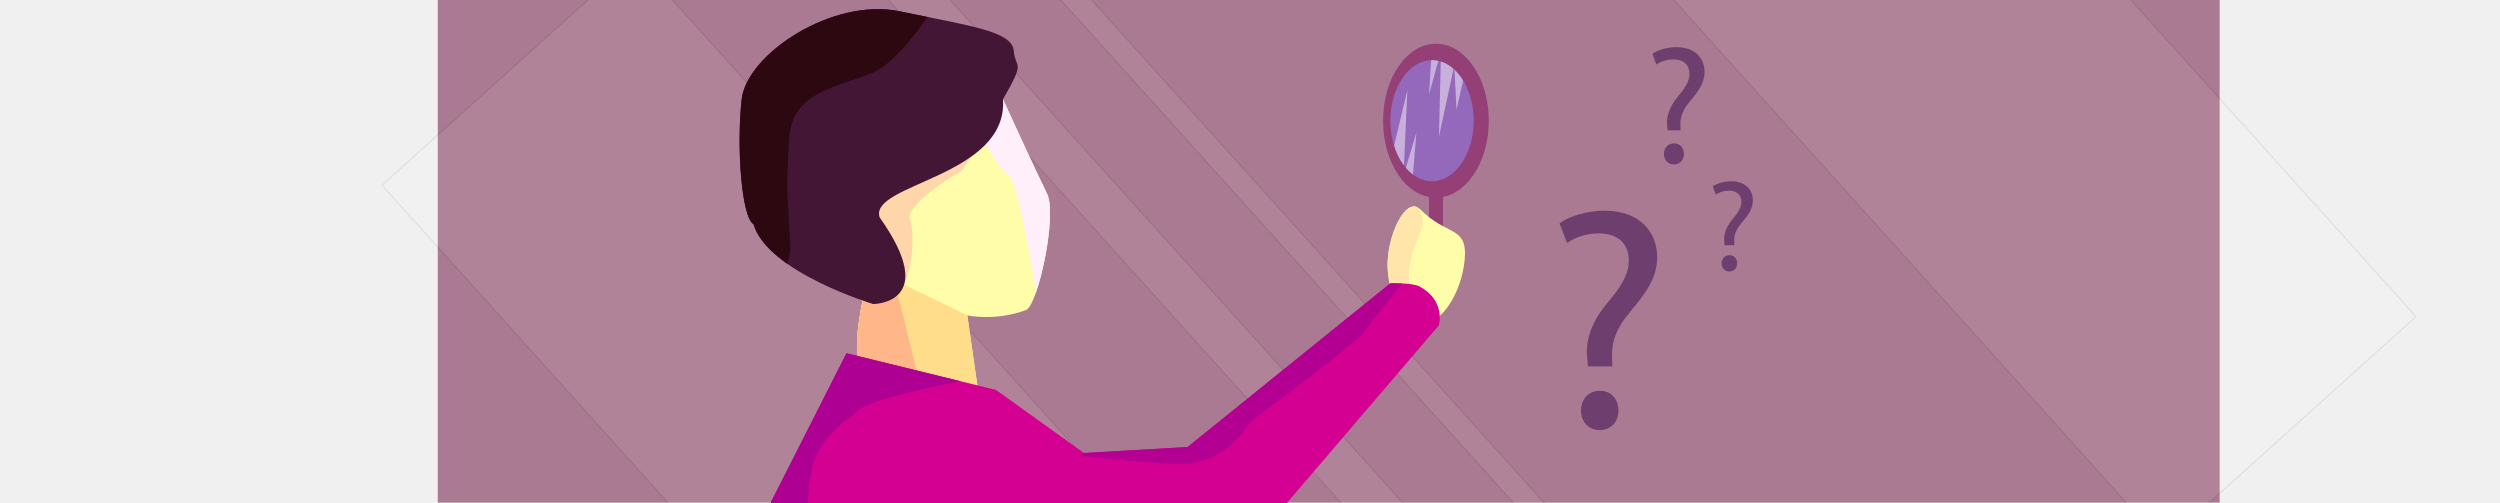
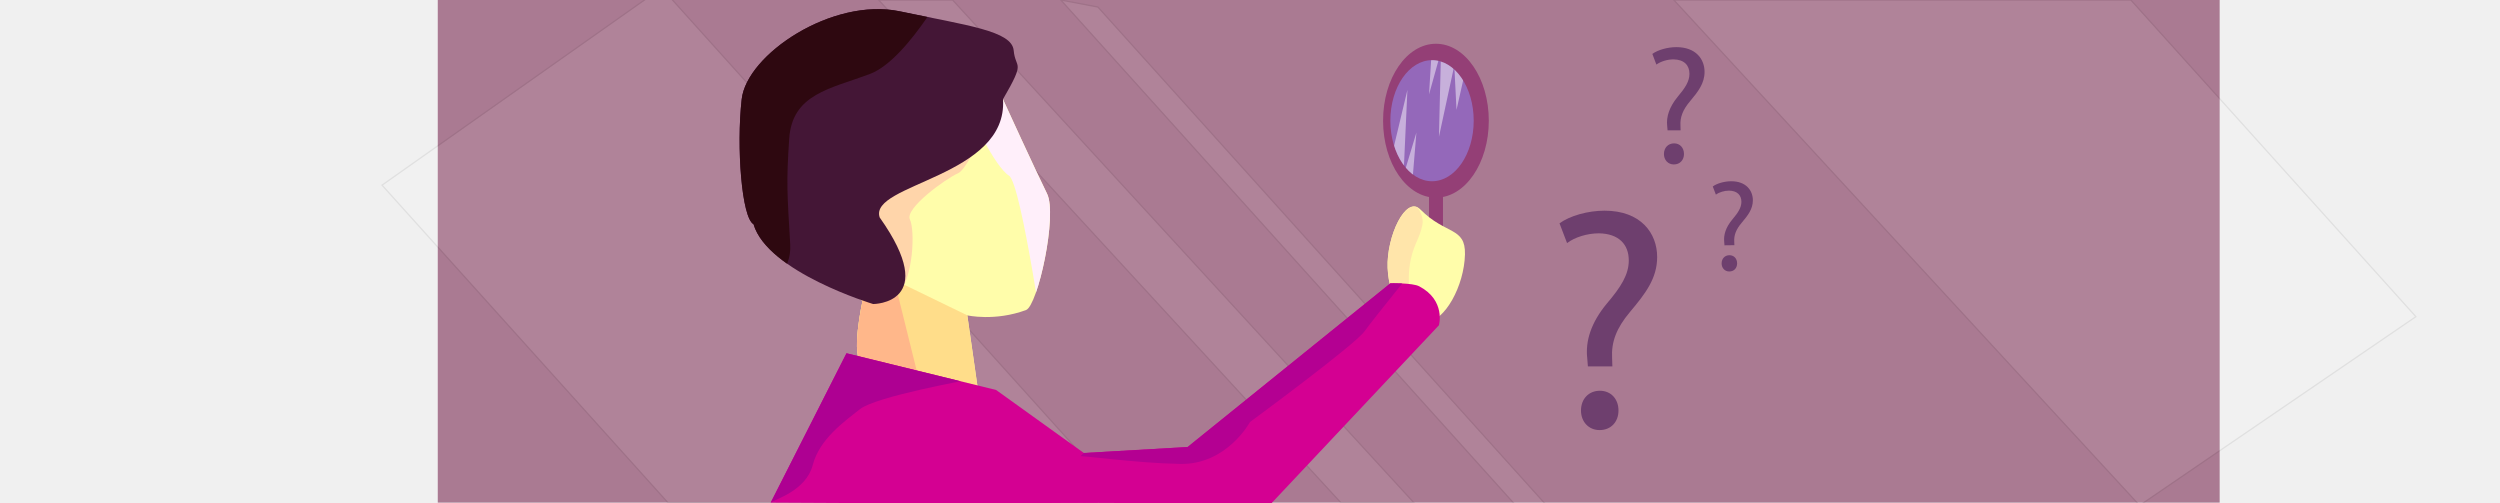
<svg xmlns="http://www.w3.org/2000/svg" xmlns:xlink="http://www.w3.org/1999/xlink" version="1.1" id="Слой_1" x="0px" y="0px" viewBox="0 0 1920 386" enable-background="new 0 0 1920 386" xml:space="preserve">
  <rect x="336.2" fill="#AA7A92" width="1368.5" height="386" />
-   <rect x="505.4" y="-39.3" transform="matrix(0.7432 -0.669 0.669 0.7432 -55.9138 509.5076)" opacity="7.000000e-02" fill="#FFFFFF" stroke="#000000" stroke-width="1" stroke-miterlimit="9.999" enable-background="new    " width="260.9" height="733.8" />
-   <rect x="1382.6" y="-309.2" transform="matrix(0.7432 -0.669 0.669 0.7432 349.8807 1027.109)" opacity="7.000000e-02" fill="#FFFFFF" stroke="#000000" stroke-width="1" stroke-miterlimit="9.999" enable-background="new    " width="260.9" height="733.8" />
-   <rect x="851.8" y="-185.4" transform="matrix(0.7432 -0.669 0.669 0.7432 101.826 628.297)" opacity="7.000000e-02" fill="#FFFFFF" stroke="#000000" stroke-width="1" stroke-miterlimit="9.999" enable-background="new    " width="35.3" height="733.8" />
-   <rect x="935.1" y="-236.5" transform="matrix(0.7432 -0.669 0.669 0.7432 155.1602 664.9846)" opacity="7.000000e-02" fill="#FFFFFF" stroke="#000000" stroke-width="1" stroke-miterlimit="9.999" enable-background="new    " width="17.6" height="733.8" />
+   <polygon opacity="7.000000e-02" fill="#FFFFFF" stroke="#000000" stroke-width="1" stroke-miterlimit="9.999" enable-background="new    " points="  293.4,142.2 508.1,-9.3 863.9,386 512.9,386 " />
+   <polygon opacity="7.000000e-02" fill="#FFFFFF" stroke="#000000" stroke-width="1" stroke-miterlimit="9.999" enable-background="new    " points="  1285.5,0 1636.5,0 1855.4,243.2 1643.2,388.2 " />
+   <polygon opacity="7.000000e-02" fill="#FFFFFF" stroke="#000000" stroke-width="1" stroke-miterlimit="9.999" enable-background="new    " points="  674.8,0 731.6,0 1085.8,386 1029.7,386 " />
+   <polygon opacity="7.000000e-02" fill="#FFFFFF" stroke="#000000" stroke-width="1" stroke-miterlimit="9.999" enable-background="new    " points="  814.7,0 843.2,5.4 1190.4,391.1 1164.1,388.2 " />
  <g>
    <g>
      <path id="XMLID_00000021824223989123530530000006934351658370012075_" fill="#FFFDAA" d="M662.4,231.2c0,0-9.6,43.7,0,47.8    s88.7,20.5,88.7,20.5l-8.2-57.3c0,0,21.1,4.8,45.1-4.1c9-3.3,24.3-73,16.1-89.4s-33.8-72.4-33.8-72.4L617.4,187.9L662.4,231.2z" />
    </g>
    <g>
      <g>
-         <defs>
-           <path id="SVGID_1_" d="M662.4,231.2c0,0-9.6,43.7,0,47.8s88.7,20.5,88.7,20.5l-8.2-57.3c0,0,21.1,4.8,45.1-4.1      c9-3.3,24.3-73,16.1-89.4s-33.8-72.4-33.8-72.4L617.4,187.9L662.4,231.2z" />
-         </defs>
-         <clipPath id="SVGID_00000147203308026621443170000004716501925328622502_">
-           <use xlink:href="#SVGID_1_" overflow="visible" />
-         </clipPath>
-         <path clip-path="url(#SVGID_00000147203308026621443170000004716501925328622502_)" fill="#FFDD8A" d="M664.5,204.4     c2.6,0.9,78.4,37.8,78.4,37.8l38.7,48.5l-19.7,47.5l-141.3-25.5l32.3-84.7" />
+         <g>
+           <defs>
+             <path id="SVGID_1_" d="M662.4,231.2c0,0-9.6,43.7,0,47.8s88.7,20.5,88.7,20.5l-8.2-57.3c0,0,21.1,4.8,45.1-4.1       c9-3.3,24.3-73,16.1-89.4s-33.8-72.4-33.8-72.4L617.4,187.9L662.4,231.2z" />
+           </defs>
+           <clipPath id="SVGID_00000162323458811320743010000012475195929122047137_">
+             <use xlink:href="#SVGID_1_" overflow="visible" />
+           </clipPath>
+           <path clip-path="url(#SVGID_00000162323458811320743010000012475195929122047137_)" fill="#FFDD8A" d="M664.5,204.4      c2.6,0.9,78.4,37.8,78.4,37.8l38.7,48.5l-19.7,47.5l-141.3-25.5l32.3-84.7" />
+         </g>
      </g>
    </g>
    <g>
      <g>
-         <defs>
-           <path id="SVGID_00000085246641807468388990000013867262047349633439_" d="M662.4,231.2c0,0-9.6,43.7,0,47.8s88.7,20.5,88.7,20.5      l-8.2-57.3c0,0,21.1,4.8,45.1-4.1c9-3.3,24.3-73,16.1-89.4s-33.8-72.4-33.8-72.4L617.4,187.9L662.4,231.2z" />
-         </defs>
-         <clipPath id="SVGID_00000124135005663857053970000017724815333806865339_">
-           <use xlink:href="#SVGID_00000085246641807468388990000013867262047349633439_" overflow="visible" />
-         </clipPath>
-         <path clip-path="url(#SVGID_00000124135005663857053970000017724815333806865339_)" fill="#FFB78A" d="M711.9,326.3     C709.3,327,626,340,626,340l-59.5-17.7L555.6,272l130.5-59.7l21.8,88" />
+         <g>
+           <defs>
+             <path id="SVGID_00000092454496674190773840000005928610272134571167_" d="M662.4,231.2c0,0-9.6,43.7,0,47.8       s88.7,20.5,88.7,20.5l-8.2-57.3c0,0,21.1,4.8,45.1-4.1c9-3.3,24.3-73,16.1-89.4s-33.8-72.4-33.8-72.4L617.4,187.9L662.4,231.2z       " />
+           </defs>
+           <clipPath id="SVGID_00000041274747943688597710000002942391351707549630_">
+             <use xlink:href="#SVGID_00000092454496674190773840000005928610272134571167_" overflow="visible" />
+           </clipPath>
+           <path clip-path="url(#SVGID_00000041274747943688597710000002942391351707549630_)" fill="#FFB78A" d="M711.9,326.3      C709.3,327,626,340,626,340l-59.5-17.7L555.6,272l130.5-59.7l21.8,88" />
+         </g>
      </g>
    </g>
    <g>
      <g>
-         <defs>
-           <path id="SVGID_00000071545651195385891600000003922847250442132637_" d="M662.4,231.2c0,0-9.6,43.7,0,47.8s88.7,20.5,88.7,20.5      l-8.2-57.3c0,0,21.1,4.8,45.1-4.1c9-3.3,24.3-73,16.1-89.4s-33.8-72.4-33.8-72.4L617.4,187.9L662.4,231.2z" />
-         </defs>
-         <clipPath id="SVGID_00000046312184212160432130000002800336315123297963_">
-           <use xlink:href="#SVGID_00000071545651195385891600000003922847250442132637_" overflow="visible" />
-         </clipPath>
-         <path clip-path="url(#SVGID_00000046312184212160432130000002800336315123297963_)" fill="#FFD5AA" d="M772.3,62.9     c0,0-26.5,65.7-36.4,70.1s-41.1,27.1-37.1,35.5s2.8,44.3-9.1,57.9c-11.9,13.6-52.7-44-52.7-44l42.1-69.7L772.3,62.9z" />
+         <g>
+           <defs>
+             <path id="SVGID_00000028311866178953799150000002056224827882725264_" d="M662.4,231.2c0,0-9.6,43.7,0,47.8       s88.7,20.5,88.7,20.5l-8.2-57.3c0,0,21.1,4.8,45.1-4.1c9-3.3,24.3-73,16.1-89.4s-33.8-72.4-33.8-72.4L617.4,187.9L662.4,231.2z       " />
+           </defs>
+           <clipPath id="SVGID_00000116217544492255403840000010472159799910116780_">
+             <use xlink:href="#SVGID_00000028311866178953799150000002056224827882725264_" overflow="visible" />
+           </clipPath>
+           <path clip-path="url(#SVGID_00000116217544492255403840000010472159799910116780_)" fill="#FFD5AA" d="M772.3,62.9      c0,0-26.5,65.7-36.4,70.1s-41.1,27.1-37.1,35.5s2.8,44.3-9.1,57.9c-11.9,13.6-52.7-44-52.7-44l42.1-69.7L772.3,62.9z" />
+         </g>
      </g>
    </g>
    <g>
      <g>
-         <defs>
-           <path id="SVGID_00000074439738973204483670000000637797389256117417_" d="M662.4,231.2c0,0-9.6,43.7,0,47.8s88.7,20.5,88.7,20.5      l-8.2-57.3c0,0,21.1,4.8,45.1-4.1c9-3.3,24.3-73,16.1-89.4s-33.8-72.4-33.8-72.4L617.4,187.9L662.4,231.2z" />
-         </defs>
-         <clipPath id="SVGID_00000011711606455463243820000011182265109509852300_">
-           <use xlink:href="#SVGID_00000074439738973204483670000000637797389256117417_" overflow="visible" />
-         </clipPath>
-         <path clip-path="url(#SVGID_00000011711606455463243820000011182265109509852300_)" fill="#FFEFFA" d="M804.2,280     c0,0-19.6-139.2-29.3-145.1c-9.7-5.8-32.2-46.8-33.5-67.6C740.2,46.5,817.2,78,817.2,78l21.3,94.9L804.2,280z" />
+         <g>
+           <defs>
+             <path id="SVGID_00000065075196077875487710000014458378440478536100_" d="M662.4,231.2c0,0-9.6,43.7,0,47.8       s88.7,20.5,88.7,20.5l-8.2-57.3c0,0,21.1,4.8,45.1-4.1c9-3.3,24.3-73,16.1-89.4s-33.8-72.4-33.8-72.4L617.4,187.9L662.4,231.2z       " />
+           </defs>
+           <clipPath id="SVGID_00000033360839828714477550000002915737803243575437_">
+             <use xlink:href="#SVGID_00000065075196077875487710000014458378440478536100_" overflow="visible" />
+           </clipPath>
+           <path clip-path="url(#SVGID_00000033360839828714477550000002915737803243575437_)" fill="#FFEFFA" d="M804.2,280      c0,0-19.6-139.2-29.3-145.1c-9.7-5.8-32.2-46.8-33.5-67.6C740.2,46.5,817.2,78,817.2,78l21.3,94.9L804.2,280z" />
+         </g>
      </g>
    </g>
  </g>
  <g>
    <g>
      <path id="XMLID_00000126297598370364269870000007182118575162683792_" fill="#441636" d="M569.6,76.3    c3.8-34.5,69.6-78.5,121.5-67.6s86,15,87.4,30s9.6,6.8-8.2,37.5c4,59.8-103.4,64.8-94.7,90.8c47.1,66.5-5,66.5-5,66.5    s-81-24.4-91.9-61.3C569.6,167.2,565.5,113,569.6,76.3z" />
    </g>
    <g>
      <g>
-         <defs>
-           <path id="SVGID_00000126299747379199952410000003816107266662342821_" d="M569.6,76.3c3.8-34.5,69.6-78.5,121.5-67.6      s86,15,87.4,30s9.6,6.8-8.2,37.5c4,59.8-103.4,64.8-94.7,90.8c47.1,66.5-5,66.5-5,66.5s-81-24.4-91.9-61.3      C569.6,167.2,565.5,113,569.6,76.3z" />
-         </defs>
-         <clipPath id="SVGID_00000080903097351529285580000010382856038640385695_">
-           <use xlink:href="#SVGID_00000126299747379199952410000003816107266662342821_" overflow="visible" />
-         </clipPath>
-         <path clip-path="url(#SVGID_00000080903097351529285580000010382856038640385695_)" fill="#2E0810" d="M734-22.9     c0,0-35.2,68.2-65.9,79.7c-30.6,11.5-59.7,15.3-62,49.8s-1.5,41.6,0.8,81.3s-62,54.3-74.3,55.8s4.6-98,15.3-118     S577.7,8.3,586.9,0S734-22.9,734-22.9z" />
+         <g>
+           <defs>
+             <path id="SVGID_00000131339218277286538830000008837085087825315255_" d="M569.6,76.3c3.8-34.5,69.6-78.5,121.5-67.6       s86,15,87.4,30s9.6,6.8-8.2,37.5c4,59.8-103.4,64.8-94.7,90.8c47.1,66.5-5,66.5-5,66.5s-81-24.4-91.9-61.3       C569.6,167.2,565.5,113,569.6,76.3z" />
+           </defs>
+           <clipPath id="SVGID_00000108274271196965940830000016757244862137725325_">
+             <use xlink:href="#SVGID_00000131339218277286538830000008837085087825315255_" overflow="visible" />
+           </clipPath>
+           <path clip-path="url(#SVGID_00000108274271196965940830000016757244862137725325_)" fill="#2E0810" d="M734-22.9      c0,0-35.2,68.2-65.9,79.7c-30.6,11.5-59.7,15.3-62,49.8s-1.5,41.6,0.8,81.3s-62,54.3-74.3,55.8s4.6-98,15.3-118      S577.7,8.3,586.9,0S734-22.9,734-22.9z" />
+         </g>
      </g>
    </g>
  </g>
  <g>
    <g>
-       <polygon id="XMLID_00000026872543511519496700000012415597222964509337_" fill="#D40092" points="591.9,386 650.1,271.3     765,299.5 832.4,347.9 843.2,386 755.8,458.2   " />
+       <polygon id="XMLID_00000026872543511519496700000012415597222964509337_" fill="#D40092" points="591.9,386 650.1,271.3     765,299.5 832.4,347.9 843.2,386 742.2,386.8   " />
    </g>
    <g>
      <g>
-         <defs>
-           <polygon id="SVGID_00000013178821604424853840000015910529258995045564_" points="591.9,386 650.1,271.3 765,299.5 832.4,347.9       843.2,386 755.8,458.2     " />
-         </defs>
-         <clipPath id="SVGID_00000014593130998833407620000009057214324068365201_">
-           <use xlink:href="#SVGID_00000013178821604424853840000015910529258995045564_" overflow="visible" />
-         </clipPath>
-         <path clip-path="url(#SVGID_00000014593130998833407620000009057214324068365201_)" fill="#AE0092" d="M743.7,291.7     c0,0-71,12.8-83.2,22.5c-12.3,9.7-31.1,23-36.3,42.9c-5.1,19.9-3.8,51.1-6.8,53.6s-60.1-13.3-60.1-13.3l10.8-88.3l64.3-64.9     L743.7,291.7z" />
+         <g>
+           <defs>
+             <polygon id="SVGID_00000082330939536370551750000003480662763607593913_" points="591.9,386 650.1,271.3 765,299.5        832.4,347.9 843.2,386 755.8,458.2      " />
+           </defs>
+           <clipPath id="SVGID_00000100369069151928577660000018118730025083170697_">
+             <use xlink:href="#SVGID_00000082330939536370551750000003480662763607593913_" overflow="visible" />
+           </clipPath>
+           <path clip-path="url(#SVGID_00000100369069151928577660000018118730025083170697_)" fill="#AE0092" d="M743.7,291.7      c0,0-71,12.8-83.2,22.5c-12.3,9.7-31.1,23-36.3,42.9c-5.1,19.9-29.3,26.4-32.3,28.9s-34.6,11.4-34.6,11.4l10.8-88.3l64.3-64.9      L743.7,291.7z" />
+         </g>
      </g>
    </g>
  </g>
  <ellipse fill="#943F76" cx="1102.8" cy="92.7" rx="40.6" ry="59.1" />
  <rect x="1097.5" y="84.4" fill="#943F76" width="10.7" height="119.5" />
  <g>
    <g>
      <ellipse id="XMLID_00000050639415612705210450000006212164875799712659_" fill="#9468BA" cx="1099.8" cy="92.7" rx="32" ry="46.5" />
    </g>
    <g>
      <g>
-         <defs>
-           <ellipse id="SVGID_00000020400037742516048080000015223920690324691356_" cx="1099.8" cy="92.7" rx="32" ry="46.5" />
-         </defs>
-         <clipPath id="SVGID_00000000940525753962824000000008501509576463978388_">
-           <use xlink:href="#SVGID_00000020400037742516048080000015223920690324691356_" overflow="visible" />
-         </clipPath>
-         <polygon opacity="0.48" clip-path="url(#SVGID_00000000940525753962824000000008501509576463978388_)" fill="#FFFFFF" enable-background="new    " points="     1099.8,35 1097.5,72.5 1106.7,39.4 1105.1,105.1 1116.9,50.3 1118.6,84.4 1129.4,36.4    " />
+         <g>
+           <defs>
+             <ellipse id="SVGID_00000183968047139650429450000016301296264230412194_" cx="1099.8" cy="92.7" rx="32" ry="46.5" />
+           </defs>
+           <clipPath id="SVGID_00000013899715113927063660000003210597317427101350_">
+             <use xlink:href="#SVGID_00000183968047139650429450000016301296264230412194_" overflow="visible" />
+           </clipPath>
+           <polygon opacity="0.48" clip-path="url(#SVGID_00000013899715113927063660000003210597317427101350_)" fill="#FFFFFF" enable-background="new    " points="      1099.8,35 1097.5,72.5 1106.7,39.4 1105.1,105.1 1116.9,50.3 1118.6,84.4 1129.4,36.4     " />
+         </g>
      </g>
    </g>
    <g>
      <g>
-         <defs>
-           <ellipse id="SVGID_00000092442864394570163430000000259942426263004093_" cx="1099.8" cy="92.7" rx="32" ry="46.5" />
-         </defs>
-         <clipPath id="SVGID_00000061446004668321395320000012948602063685166010_">
-           <use xlink:href="#SVGID_00000092442864394570163430000000259942426263004093_" overflow="visible" />
-         </clipPath>
-         <polygon opacity="0.48" clip-path="url(#SVGID_00000061446004668321395320000012948602063685166010_)" fill="#FFFFFF" enable-background="new    " points="     1084.7,139.2 1087.8,101.8 1077.9,134.7 1080.9,69 1067.9,123.5 1066.9,89.5 1055.1,137.2    " />
+         <g>
+           <defs>
+             <ellipse id="SVGID_00000091726035601024280250000005379126342831862438_" cx="1099.8" cy="92.7" rx="32" ry="46.5" />
+           </defs>
+           <clipPath id="SVGID_00000035514438368275112170000016504601422925441157_">
+             <use xlink:href="#SVGID_00000091726035601024280250000005379126342831862438_" overflow="visible" />
+           </clipPath>
+           <polygon opacity="0.48" clip-path="url(#SVGID_00000035514438368275112170000016504601422925441157_)" fill="#FFFFFF" enable-background="new    " points="      1084.7,139.2 1087.8,101.8 1077.9,134.7 1080.9,69 1067.9,123.5 1066.9,89.5 1055.1,137.2     " />
+         </g>
      </g>
    </g>
  </g>
  <g>
    <g>
      <path id="XMLID_00000176002932357830355430000011421719084001128103_" fill="#FFFDAA" d="M1090.9,160.9    c19.4,19.6,34.7,13.2,34.2,34.5c-0.6,24-15.3,51.4-30.3,52.3s-28.1-17.9-29.1-41.9S1079.7,149.6,1090.9,160.9z" />
    </g>
    <g>
      <g>
-         <defs>
-           <path id="SVGID_00000183942563632397488450000016675966634696612515_" d="M1090.9,160.9c19.4,19.6,34.7,13.2,34.2,34.5      c-0.6,24-15.3,51.4-30.3,52.3s-28.1-17.9-29.1-41.9S1079.7,149.6,1090.9,160.9z" />
-         </defs>
-         <clipPath id="SVGID_00000148653498681802704210000011949327603142708123_">
-           <use xlink:href="#SVGID_00000183942563632397488450000016675966634696612515_" overflow="visible" />
-         </clipPath>
-         <path clip-path="url(#SVGID_00000148653498681802704210000011949327603142708123_)" fill="#FFE5AA" d="M1082.2,151.8     c0,0,12.3,10.7,10.2,20.9s-6.1,14.3-8.7,25.5s-1.5,20.7-1.5,23.4s-33.2,21.6-33.2,21.6s-7.1-54.6-5.1-58.2     C1046,181.4,1082.2,151.8,1082.2,151.8z" />
+         <g>
+           <defs>
+             <path id="SVGID_00000178198761896564862050000000897956522807289496_" d="M1090.9,160.9c19.4,19.6,34.7,13.2,34.2,34.5       c-0.6,24-15.3,51.4-30.3,52.3s-28.1-17.9-29.1-41.9S1079.7,149.6,1090.9,160.9z" />
+           </defs>
+           <clipPath id="SVGID_00000061433347628199032290000009268592956513976233_">
+             <use xlink:href="#SVGID_00000178198761896564862050000000897956522807289496_" overflow="visible" />
+           </clipPath>
+           <path clip-path="url(#SVGID_00000061433347628199032290000009268592956513976233_)" fill="#FFE5AA" d="M1082.2,151.8      c0,0,12.3,10.7,10.2,20.9s-6.1,14.3-8.7,25.5s-1.5,20.7-1.5,23.4s-33.2,21.6-33.2,21.6s-7.1-54.6-5.1-58.2      C1046,181.4,1082.2,151.8,1082.2,151.8z" />
+         </g>
      </g>
    </g>
  </g>
  <g>
    <path fill="#6E3F6E" d="M1280.7,100.2l-0.3-3.4c-0.8-7,1.6-14.6,8-22.4c5.8-6.9,9.1-11.9,9.1-17.7c0-6.6-4.1-11-12.3-11.1   c-4.7,0-9.8,1.6-13.1,4l-3.1-8.2c4.3-3.1,11.6-5.2,18.5-5.2c14.9,0,21.6,9.2,21.6,19c0,8.8-4.9,15.1-11.1,22.5   c-5.7,6.7-7.8,12.4-7.4,19l0.1,3.4h-10L1280.7,100.2L1280.7,100.2z M1277.9,118.3c0-4.8,3.2-8.2,7.8-8.2c4.5,0,7.6,3.4,7.6,8.2   c0,4.5-3,8-7.8,8C1281,126.3,1277.9,122.8,1277.9,118.3z" />
  </g>
  <g>
    <path fill="#6E3F6E" d="M1219.5,281.4l-0.5-6.3c-1.5-13.1,2.9-27.3,15-41.9c10.9-12.8,16.9-22.3,16.9-33.2c0-12.3-7.7-20.6-23-20.8   c-8.7,0-18.4,2.9-24.4,7.5l-5.8-15.2c8-5.8,21.8-9.7,34.6-9.7c27.8,0,40.4,17.2,40.4,35.6c0,16.5-9.2,28.3-20.8,42.1   c-10.6,12.6-14.5,23.2-13.8,35.6l0.2,6.3L1219.5,281.4L1219.5,281.4z M1214.2,315.3c0-9,6-15.2,14.5-15.2s14.3,6.3,14.3,15.2   c0,8.5-5.6,15-14.5,15C1220,330.3,1214.2,323.8,1214.2,315.3z" />
  </g>
  <g>
    <path fill="#6E3F6E" d="M1324.4,188.4l-0.2-2.6c-0.6-5.4,1.2-11.2,6.2-17.2c4.5-5.3,7-9.2,7-13.6c0-5.1-3.2-8.5-9.5-8.6   c-3.6,0-7.6,1.2-10.1,3.1l-2.4-6.3c3.3-2.4,9-4,14.2-4c11.4,0,16.6,7.1,16.6,14.6c0,6.8-3.8,11.6-8.6,17.3c-4.4,5.2-6,9.6-5.7,14.6   l0.1,2.6L1324.4,188.4L1324.4,188.4z M1322.2,202.3c0-3.7,2.5-6.3,6-6.3s5.9,2.6,5.9,6.3c0,3.5-2.3,6.2-6,6.2   C1324.6,208.5,1322.2,205.8,1322.2,202.3z" />
  </g>
  <g>
    <g>
-       <path id="XMLID_00000032643140336880703880000017214168628289811587_" fill="#D40092" d="M832.4,347.9l79.7-4.6l155.7-125.7    c0,0,16.9-0.5,22.2,2.3c20.5,10.8,15.1,29.9,15.1,29.9L968.8,409.1l-281.9,73.6L832.4,347.9z" />
+       <path id="XMLID_00000032643140336880703880000017214168628289811587_" fill="#D40092" d="M832.4,347.9l79.7-4.6l155.7-125.7    c0,0,16.9-0.5,22.2,2.3c20.5,10.8,15.1,29.9,15.1,29.9l-128.9,137L791.3,386L832.4,347.9z" />
    </g>
    <g>
      <g>
-         <defs>
-           <path id="SVGID_00000015345263220714074620000005283589671879459765_" d="M832.4,347.9l79.7-4.6l155.7-125.7      c0,0,16.9-0.5,22.2,2.3c20.5,10.8,15.1,29.9,15.1,29.9L968.8,409.1l-281.9,73.6L832.4,347.9z" />
-         </defs>
-         <clipPath id="SVGID_00000072971328946784831720000008753018948583035057_">
-           <use xlink:href="#SVGID_00000015345263220714074620000005283589671879459765_" overflow="visible" />
-         </clipPath>
-         <path clip-path="url(#SVGID_00000072971328946784831720000008753018948583035057_)" fill="#B40092" d="M1089.4,202.3     c0,0-33.7,41.4-41.4,52.1c-7.7,10.7-88,69.7-88,69.7s-17.7,32.9-53.7,32.2s-75.8-6.9-82.5-6.2c-6.7,0.7,68.9-21.2,68.9-21.2     l56.4-36.3L1089.4,202.3z" />
+         <g>
+           <defs>
+             <path id="SVGID_00000150060000710043056570000003047357708518449327_" d="M832.4,347.9l79.7-4.6l155.7-125.7       c0,0,16.9-0.5,22.2,2.3c20.5,10.8,15.1,29.9,15.1,29.9L968.8,409.1l-281.9,73.6L832.4,347.9z" />
+           </defs>
+           <clipPath id="SVGID_00000078737957107605354950000000103506301019351714_">
+             <use xlink:href="#SVGID_00000150060000710043056570000003047357708518449327_" overflow="visible" />
+           </clipPath>
+           <path clip-path="url(#SVGID_00000078737957107605354950000000103506301019351714_)" fill="#B40092" d="M1089.4,202.3      c0,0-33.7,41.4-41.4,52.1c-7.7,10.7-88,69.7-88,69.7s-17.7,32.9-53.7,32.2s-75.8-6.9-82.5-6.2c-6.7,0.7,68.9-21.2,68.9-21.2      l56.4-36.3L1089.4,202.3z" />
+         </g>
      </g>
    </g>
  </g>
</svg>
